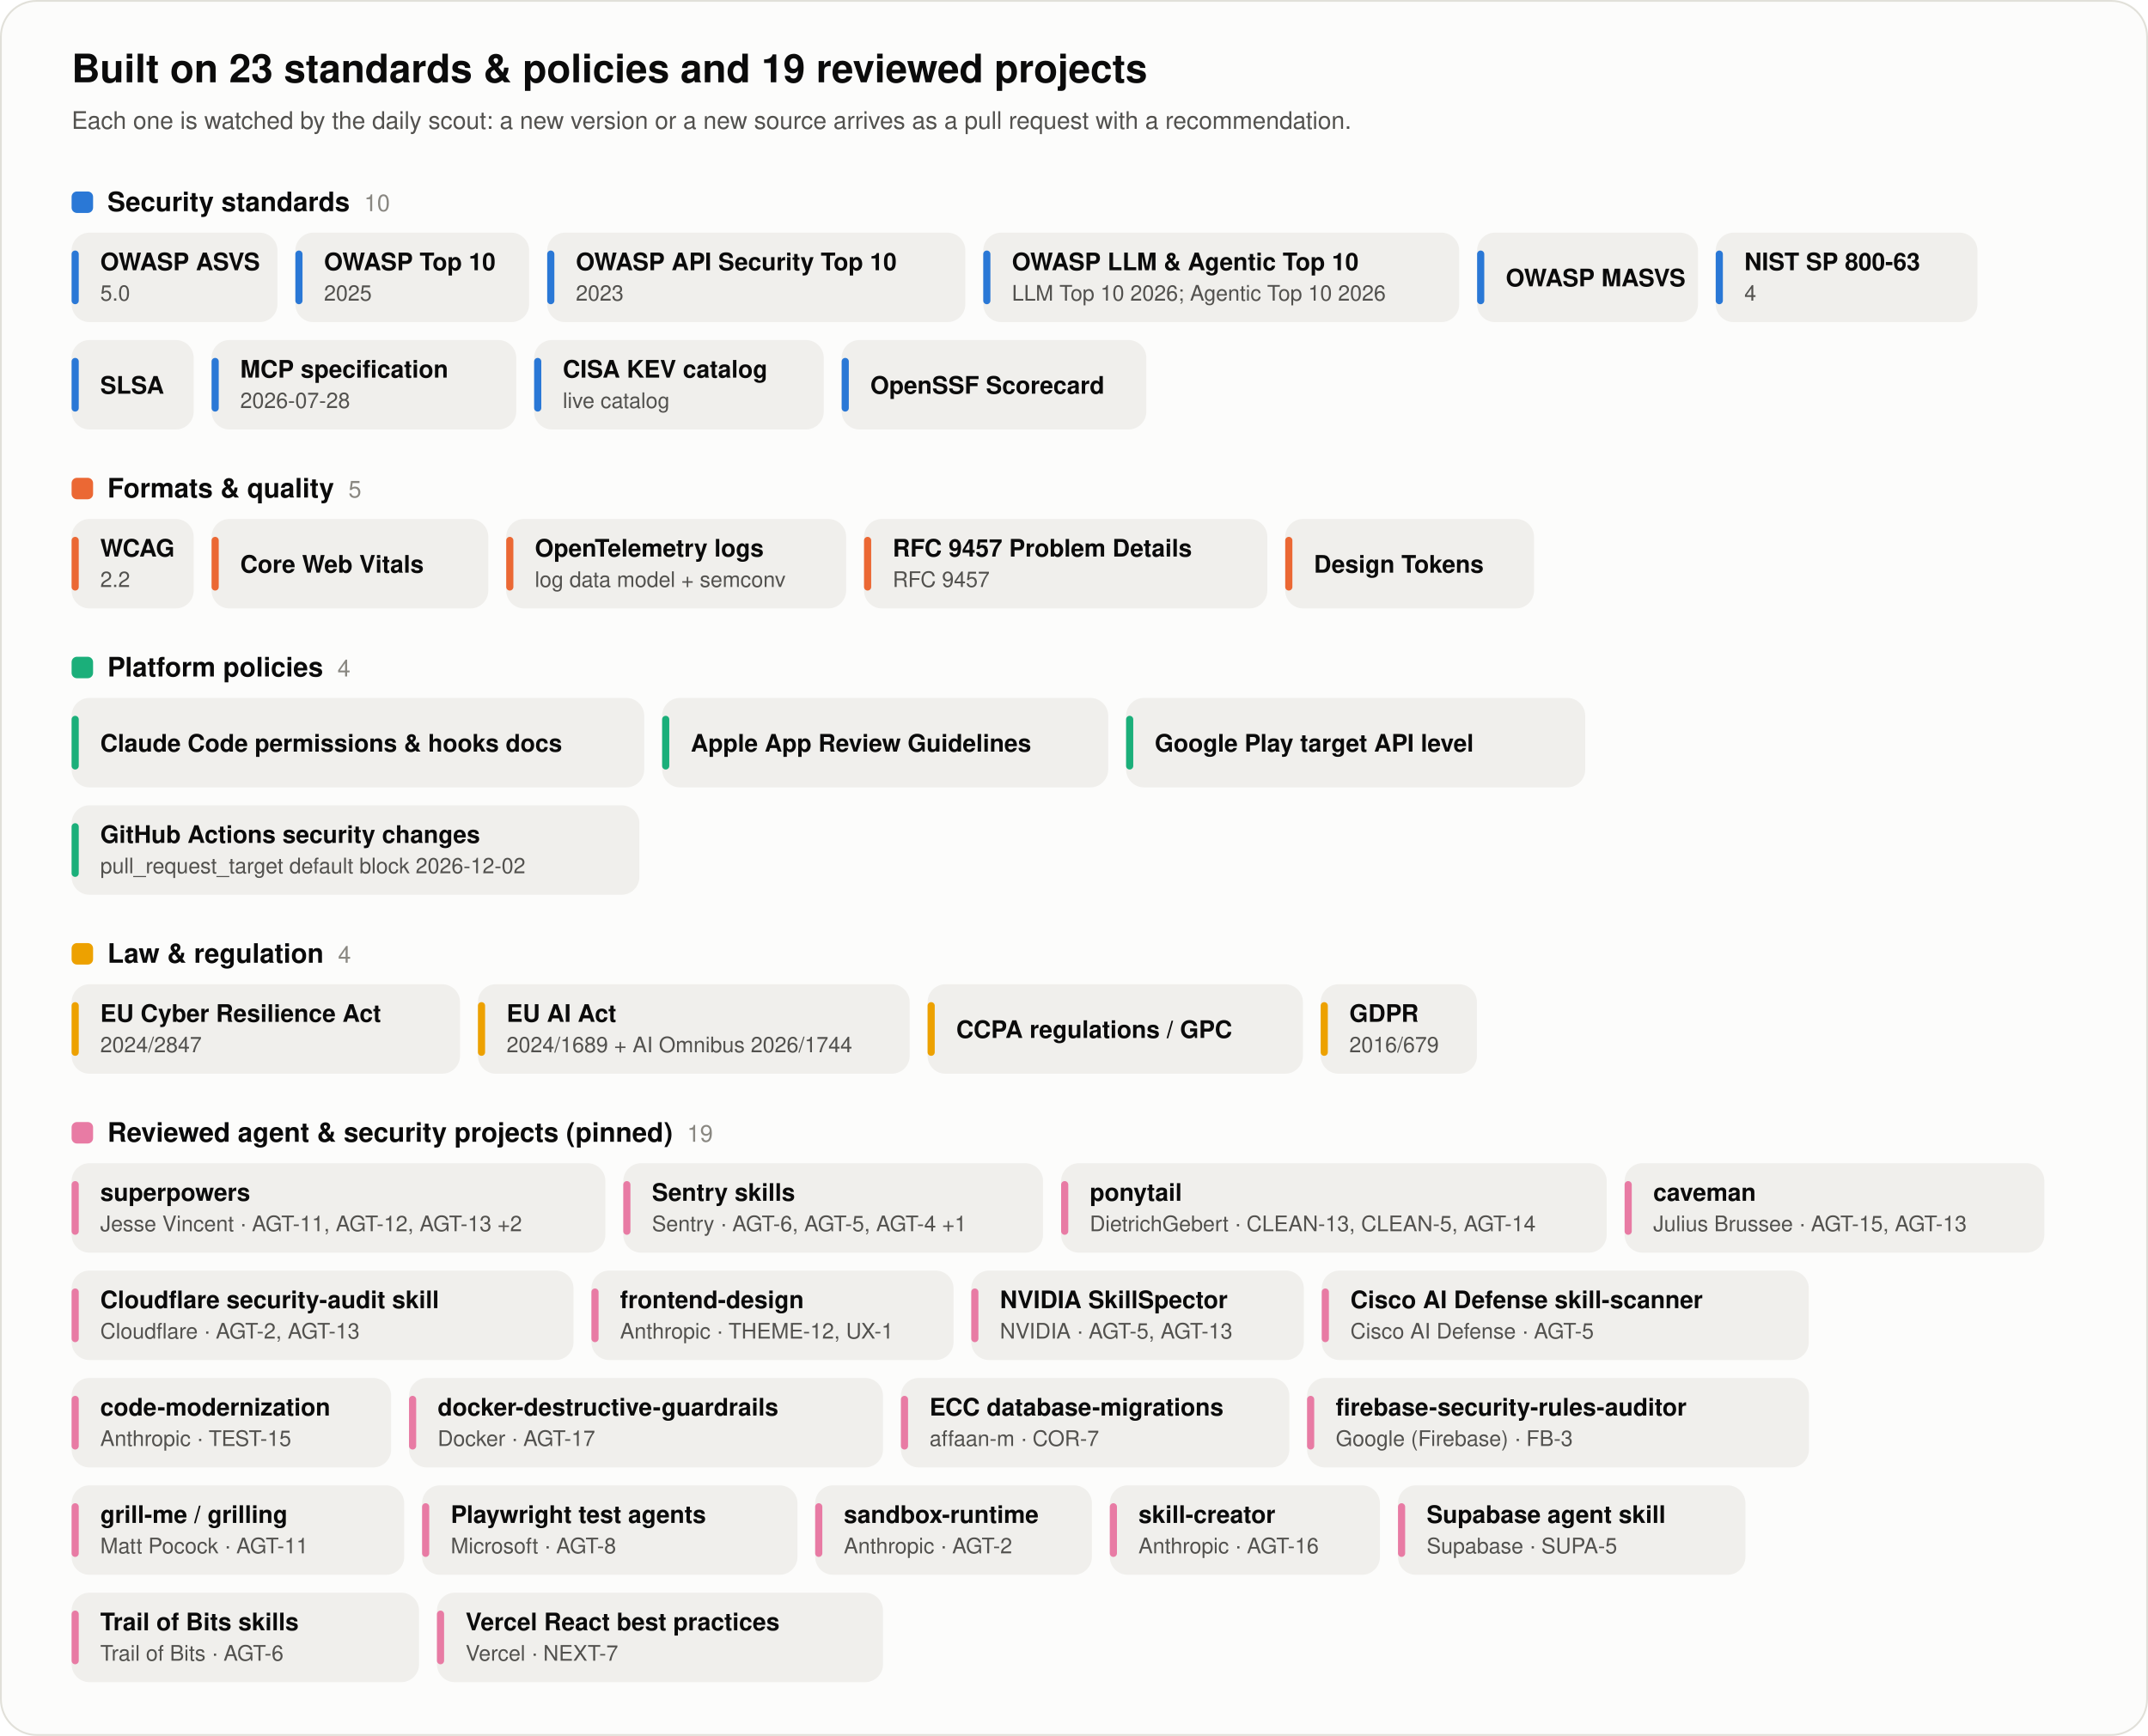
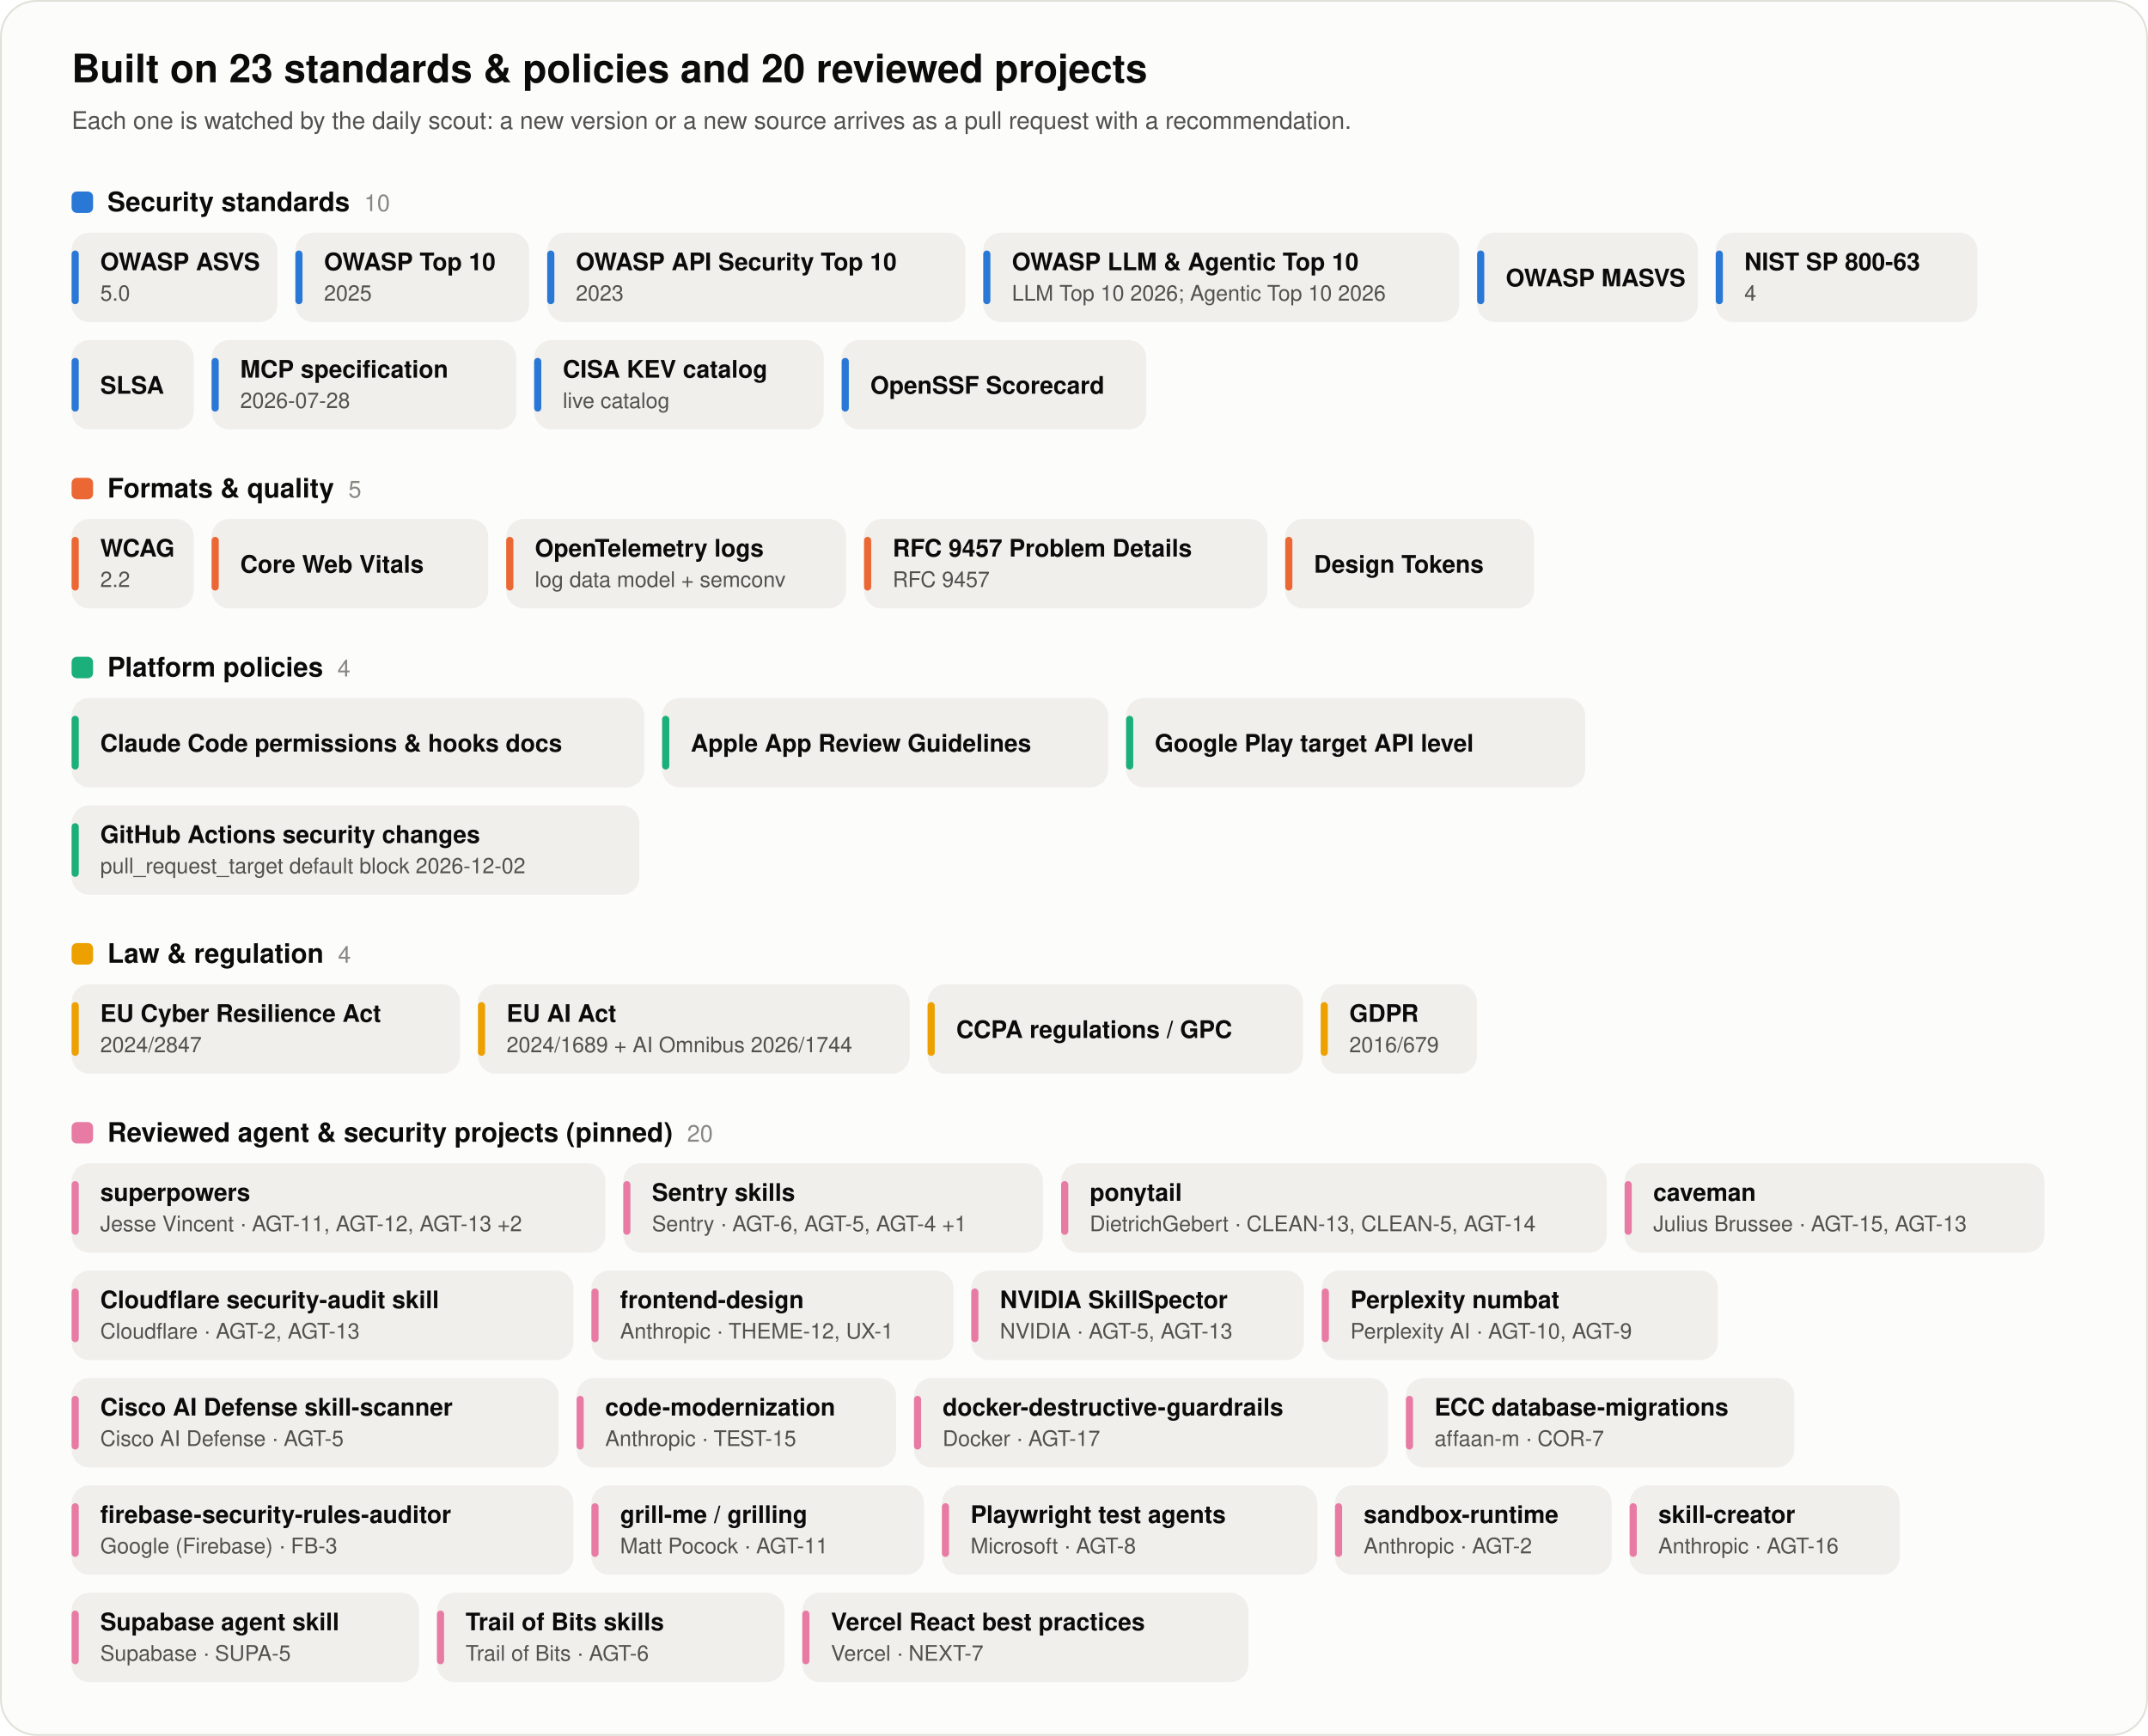
<svg xmlns="http://www.w3.org/2000/svg" width="1200" height="970" viewBox="0 0 1200 970" role="img" aria-labelledby="t d">
  <rect width="1200" height="970" rx="20" fill="#fcfcfb" />
  <rect x="0.5" y="0.5" width="1199" height="969" rx="20" fill="none" stroke="#e1e0d9" />
-   <text x="40" y="46" font-family="-apple-system, BlinkMacSystemFont, 'Segoe UI', Helvetica, Arial, sans-serif" font-size="22" font-weight="700" fill="#0b0b0b">Built on 23 standards &amp; policies and 19 reviewed projects</text>
+   <text x="40" y="46" font-family="-apple-system, BlinkMacSystemFont, 'Segoe UI', Helvetica, Arial, sans-serif" font-size="22" font-weight="700" fill="#0b0b0b">Built on 23 standards &amp; policies and 20 reviewed projects</text>
  <text x="40" y="72" font-family="-apple-system, BlinkMacSystemFont, 'Segoe UI', Helvetica, Arial, sans-serif" font-size="13.5" fill="#52514e">Each one is watched by the daily scout: a new version or a new source arrives as a pull request with a recommendation.</text>
  <g transform="translate(40,104)">
    <rect y="3" width="12" height="12" rx="3" fill="#2a78d6" />
    <text x="20" y="14" font-family="-apple-system, BlinkMacSystemFont, 'Segoe UI', Helvetica, Arial, sans-serif" font-size="15" font-weight="700" fill="#0b0b0b">Security standards<tspan dx="8" font-size="13" font-weight="400" fill="#898781">10</tspan>
    </text>
  </g>
  <g transform="translate(40.0,130)">
    <rect width="115.0" height="50" rx="10" fill="#f0efec" />
    <rect x="0" y="10" width="4" height="30" rx="2" fill="#2a78d6" />
    <text x="16" y="21" font-family="-apple-system, BlinkMacSystemFont, 'Segoe UI', Helvetica, Arial, sans-serif" font-size="13.5" font-weight="600" fill="#0b0b0b">OWASP ASVS</text>
    <text x="16" y="38" font-family="-apple-system, BlinkMacSystemFont, 'Segoe UI', Helvetica, Arial, sans-serif" font-size="12" fill="#52514e">5.0</text>
  </g>
  <g transform="translate(165.0,130)">
    <rect width="130.6" height="50" rx="10" fill="#f0efec" />
    <rect x="0" y="10" width="4" height="30" rx="2" fill="#2a78d6" />
    <text x="16" y="21" font-family="-apple-system, BlinkMacSystemFont, 'Segoe UI', Helvetica, Arial, sans-serif" font-size="13.5" font-weight="600" fill="#0b0b0b">OWASP Top 10</text>
    <text x="16" y="38" font-family="-apple-system, BlinkMacSystemFont, 'Segoe UI', Helvetica, Arial, sans-serif" font-size="12" fill="#52514e">2025</text>
  </g>
  <g transform="translate(305.7,130)">
    <rect width="233.6" height="50" rx="10" fill="#f0efec" />
    <rect x="0" y="10" width="4" height="30" rx="2" fill="#2a78d6" />
    <text x="16" y="21" font-family="-apple-system, BlinkMacSystemFont, 'Segoe UI', Helvetica, Arial, sans-serif" font-size="13.5" font-weight="600" fill="#0b0b0b">OWASP API Security Top 10</text>
    <text x="16" y="38" font-family="-apple-system, BlinkMacSystemFont, 'Segoe UI', Helvetica, Arial, sans-serif" font-size="12" fill="#52514e">2023</text>
  </g>
  <g transform="translate(549.3,130)">
    <rect width="265.9" height="50" rx="10" fill="#f0efec" />
    <rect x="0" y="10" width="4" height="30" rx="2" fill="#2a78d6" />
    <text x="16" y="21" font-family="-apple-system, BlinkMacSystemFont, 'Segoe UI', Helvetica, Arial, sans-serif" font-size="13.5" font-weight="600" fill="#0b0b0b">OWASP LLM &amp; Agentic Top 10</text>
    <text x="16" y="38" font-family="-apple-system, BlinkMacSystemFont, 'Segoe UI', Helvetica, Arial, sans-serif" font-size="12" fill="#52514e">LLM Top 10 2026; Agentic Top 10 2026</text>
  </g>
  <g transform="translate(825.2,130)">
    <rect width="123.4" height="50" rx="10" fill="#f0efec" />
    <rect x="0" y="10" width="4" height="30" rx="2" fill="#2a78d6" />
    <text x="16" y="30" font-family="-apple-system, BlinkMacSystemFont, 'Segoe UI', Helvetica, Arial, sans-serif" font-size="13.5" font-weight="600" fill="#0b0b0b">OWASP MASVS</text>
  </g>
  <g transform="translate(958.5,130)">
    <rect width="146.2" height="50" rx="10" fill="#f0efec" />
    <rect x="0" y="10" width="4" height="30" rx="2" fill="#2a78d6" />
    <text x="16" y="21" font-family="-apple-system, BlinkMacSystemFont, 'Segoe UI', Helvetica, Arial, sans-serif" font-size="13.5" font-weight="600" fill="#0b0b0b">NIST SP 800-63</text>
    <text x="16" y="38" font-family="-apple-system, BlinkMacSystemFont, 'Segoe UI', Helvetica, Arial, sans-serif" font-size="12" fill="#52514e">4</text>
  </g>
  <g transform="translate(40.0,190)">
    <rect width="68.2" height="50" rx="10" fill="#f0efec" />
    <rect x="0" y="10" width="4" height="30" rx="2" fill="#2a78d6" />
    <text x="16" y="30" font-family="-apple-system, BlinkMacSystemFont, 'Segoe UI', Helvetica, Arial, sans-serif" font-size="13.5" font-weight="600" fill="#0b0b0b">SLSA</text>
  </g>
  <g transform="translate(118.2,190)">
    <rect width="170.2" height="50" rx="10" fill="#f0efec" />
    <rect x="0" y="10" width="4" height="30" rx="2" fill="#2a78d6" />
    <text x="16" y="21" font-family="-apple-system, BlinkMacSystemFont, 'Segoe UI', Helvetica, Arial, sans-serif" font-size="13.5" font-weight="600" fill="#0b0b0b">MCP specification</text>
    <text x="16" y="38" font-family="-apple-system, BlinkMacSystemFont, 'Segoe UI', Helvetica, Arial, sans-serif" font-size="12" fill="#52514e">2026-07-28</text>
  </g>
  <g transform="translate(298.4,190)">
    <rect width="161.8" height="50" rx="10" fill="#f0efec" />
    <rect x="0" y="10" width="4" height="30" rx="2" fill="#2a78d6" />
    <text x="16" y="21" font-family="-apple-system, BlinkMacSystemFont, 'Segoe UI', Helvetica, Arial, sans-serif" font-size="13.5" font-weight="600" fill="#0b0b0b">CISA KEV catalog</text>
    <text x="16" y="38" font-family="-apple-system, BlinkMacSystemFont, 'Segoe UI', Helvetica, Arial, sans-serif" font-size="12" fill="#52514e">live catalog</text>
  </g>
  <g transform="translate(470.2,190)">
    <rect width="170.2" height="50" rx="10" fill="#f0efec" />
    <rect x="0" y="10" width="4" height="30" rx="2" fill="#2a78d6" />
    <text x="16" y="30" font-family="-apple-system, BlinkMacSystemFont, 'Segoe UI', Helvetica, Arial, sans-serif" font-size="13.5" font-weight="600" fill="#0b0b0b">OpenSSF Scorecard</text>
  </g>
  <g transform="translate(40,264)">
    <rect y="3" width="12" height="12" rx="3" fill="#eb6834" />
    <text x="20" y="14" font-family="-apple-system, BlinkMacSystemFont, 'Segoe UI', Helvetica, Arial, sans-serif" font-size="15" font-weight="700" fill="#0b0b0b">Formats &amp; quality<tspan dx="8" font-size="13" font-weight="400" fill="#898781">5</tspan>
    </text>
  </g>
  <g transform="translate(40.0,290)">
    <rect width="68.2" height="50" rx="10" fill="#f0efec" />
    <rect x="0" y="10" width="4" height="30" rx="2" fill="#eb6834" />
    <text x="16" y="21" font-family="-apple-system, BlinkMacSystemFont, 'Segoe UI', Helvetica, Arial, sans-serif" font-size="13.5" font-weight="600" fill="#0b0b0b">WCAG</text>
    <text x="16" y="38" font-family="-apple-system, BlinkMacSystemFont, 'Segoe UI', Helvetica, Arial, sans-serif" font-size="12" fill="#52514e">2.2</text>
  </g>
  <g transform="translate(118.2,290)">
    <rect width="154.6" height="50" rx="10" fill="#f0efec" />
    <rect x="0" y="10" width="4" height="30" rx="2" fill="#eb6834" />
    <text x="16" y="30" font-family="-apple-system, BlinkMacSystemFont, 'Segoe UI', Helvetica, Arial, sans-serif" font-size="13.5" font-weight="600" fill="#0b0b0b">Core Web Vitals</text>
  </g>
  <g transform="translate(282.8,290)">
    <rect width="189.9" height="50" rx="10" fill="#f0efec" />
    <rect x="0" y="10" width="4" height="30" rx="2" fill="#eb6834" />
    <text x="16" y="21" font-family="-apple-system, BlinkMacSystemFont, 'Segoe UI', Helvetica, Arial, sans-serif" font-size="13.5" font-weight="600" fill="#0b0b0b">OpenTelemetry logs</text>
    <text x="16" y="38" font-family="-apple-system, BlinkMacSystemFont, 'Segoe UI', Helvetica, Arial, sans-serif" font-size="12" fill="#52514e">log data model + semconv</text>
  </g>
  <g transform="translate(482.7,290)">
    <rect width="225.3" height="50" rx="10" fill="#f0efec" />
    <rect x="0" y="10" width="4" height="30" rx="2" fill="#eb6834" />
    <text x="16" y="21" font-family="-apple-system, BlinkMacSystemFont, 'Segoe UI', Helvetica, Arial, sans-serif" font-size="13.5" font-weight="600" fill="#0b0b0b">RFC 9457 Problem Details</text>
    <text x="16" y="38" font-family="-apple-system, BlinkMacSystemFont, 'Segoe UI', Helvetica, Arial, sans-serif" font-size="12" fill="#52514e">RFC 9457</text>
  </g>
  <g transform="translate(718.0,290)">
    <rect width="139.0" height="50" rx="10" fill="#f0efec" />
    <rect x="0" y="10" width="4" height="30" rx="2" fill="#eb6834" />
    <text x="16" y="30" font-family="-apple-system, BlinkMacSystemFont, 'Segoe UI', Helvetica, Arial, sans-serif" font-size="13.5" font-weight="600" fill="#0b0b0b">Design Tokens</text>
  </g>
  <g transform="translate(40,364)">
    <rect y="3" width="12" height="12" rx="3" fill="#1baf7a" />
    <text x="20" y="14" font-family="-apple-system, BlinkMacSystemFont, 'Segoe UI', Helvetica, Arial, sans-serif" font-size="15" font-weight="700" fill="#0b0b0b">Platform policies<tspan dx="8" font-size="13" font-weight="400" fill="#898781">4</tspan>
    </text>
  </g>
  <g transform="translate(40.0,390)">
    <rect width="319.9" height="50" rx="10" fill="#f0efec" />
    <rect x="0" y="10" width="4" height="30" rx="2" fill="#1baf7a" />
    <text x="16" y="30" font-family="-apple-system, BlinkMacSystemFont, 'Segoe UI', Helvetica, Arial, sans-serif" font-size="13.5" font-weight="600" fill="#0b0b0b">Claude Code permissions &amp; hooks docs</text>
  </g>
  <g transform="translate(369.9,390)">
    <rect width="249.2" height="50" rx="10" fill="#f0efec" />
    <rect x="0" y="10" width="4" height="30" rx="2" fill="#1baf7a" />
    <text x="16" y="30" font-family="-apple-system, BlinkMacSystemFont, 'Segoe UI', Helvetica, Arial, sans-serif" font-size="13.5" font-weight="600" fill="#0b0b0b">Apple App Review Guidelines</text>
  </g>
  <g transform="translate(629.1,390)">
    <rect width="256.5" height="50" rx="10" fill="#f0efec" />
    <rect x="0" y="10" width="4" height="30" rx="2" fill="#1baf7a" />
    <text x="16" y="30" font-family="-apple-system, BlinkMacSystemFont, 'Segoe UI', Helvetica, Arial, sans-serif" font-size="13.5" font-weight="600" fill="#0b0b0b">Google Play target API level</text>
  </g>
  <g transform="translate(40.0,450)">
    <rect width="317.2" height="50" rx="10" fill="#f0efec" />
    <rect x="0" y="10" width="4" height="30" rx="2" fill="#1baf7a" />
    <text x="16" y="21" font-family="-apple-system, BlinkMacSystemFont, 'Segoe UI', Helvetica, Arial, sans-serif" font-size="13.5" font-weight="600" fill="#0b0b0b">GitHub Actions security changes</text>
    <text x="16" y="38" font-family="-apple-system, BlinkMacSystemFont, 'Segoe UI', Helvetica, Arial, sans-serif" font-size="12" fill="#52514e">pull_request_target default block 2026-12-02</text>
  </g>
  <g transform="translate(40,524)">
    <rect y="3" width="12" height="12" rx="3" fill="#eda100" />
    <text x="20" y="14" font-family="-apple-system, BlinkMacSystemFont, 'Segoe UI', Helvetica, Arial, sans-serif" font-size="15" font-weight="700" fill="#0b0b0b">Law &amp; regulation<tspan dx="8" font-size="13" font-weight="400" fill="#898781">4</tspan>
    </text>
  </g>
  <g transform="translate(40.0,550)">
    <rect width="217.0" height="50" rx="10" fill="#f0efec" />
    <rect x="0" y="10" width="4" height="30" rx="2" fill="#eda100" />
    <text x="16" y="21" font-family="-apple-system, BlinkMacSystemFont, 'Segoe UI', Helvetica, Arial, sans-serif" font-size="13.5" font-weight="600" fill="#0b0b0b">EU Cyber Resilience Act</text>
    <text x="16" y="38" font-family="-apple-system, BlinkMacSystemFont, 'Segoe UI', Helvetica, Arial, sans-serif" font-size="12" fill="#52514e">2024/2847</text>
  </g>
  <g transform="translate(267.0,550)">
    <rect width="241.2" height="50" rx="10" fill="#f0efec" />
    <rect x="0" y="10" width="4" height="30" rx="2" fill="#eda100" />
    <text x="16" y="21" font-family="-apple-system, BlinkMacSystemFont, 'Segoe UI', Helvetica, Arial, sans-serif" font-size="13.5" font-weight="600" fill="#0b0b0b">EU AI Act</text>
    <text x="16" y="38" font-family="-apple-system, BlinkMacSystemFont, 'Segoe UI', Helvetica, Arial, sans-serif" font-size="12" fill="#52514e">2024/1689 + AI Omnibus 2026/1744</text>
  </g>
  <g transform="translate(518.2,550)">
    <rect width="209.7" height="50" rx="10" fill="#f0efec" />
    <rect x="0" y="10" width="4" height="30" rx="2" fill="#eda100" />
    <text x="16" y="30" font-family="-apple-system, BlinkMacSystemFont, 'Segoe UI', Helvetica, Arial, sans-serif" font-size="13.5" font-weight="600" fill="#0b0b0b">CCPA regulations / GPC</text>
  </g>
  <g transform="translate(737.8,550)">
    <rect width="87.3" height="50" rx="10" fill="#f0efec" />
    <rect x="0" y="10" width="4" height="30" rx="2" fill="#eda100" />
    <text x="16" y="21" font-family="-apple-system, BlinkMacSystemFont, 'Segoe UI', Helvetica, Arial, sans-serif" font-size="13.5" font-weight="600" fill="#0b0b0b">GDPR</text>
    <text x="16" y="38" font-family="-apple-system, BlinkMacSystemFont, 'Segoe UI', Helvetica, Arial, sans-serif" font-size="12" fill="#52514e">2016/679</text>
  </g>
  <g transform="translate(40,624)">
    <rect y="3" width="12" height="12" rx="3" fill="#e87ba4" />
-     <text x="20" y="14" font-family="-apple-system, BlinkMacSystemFont, 'Segoe UI', Helvetica, Arial, sans-serif" font-size="15" font-weight="700" fill="#0b0b0b">Reviewed agent &amp; security projects (pinned)<tspan dx="8" font-size="13" font-weight="400" fill="#898781">19</tspan>
+     <text x="20" y="14" font-family="-apple-system, BlinkMacSystemFont, 'Segoe UI', Helvetica, Arial, sans-serif" font-size="15" font-weight="700" fill="#0b0b0b">Reviewed agent &amp; security projects (pinned)<tspan dx="8" font-size="13" font-weight="400" fill="#898781">20</tspan>
    </text>
  </g>
  <g transform="translate(40.0,650)">
    <rect width="298.2" height="50" rx="10" fill="#f0efec" />
    <rect x="0" y="10" width="4" height="30" rx="2" fill="#e87ba4" />
    <text x="16" y="21" font-family="-apple-system, BlinkMacSystemFont, 'Segoe UI', Helvetica, Arial, sans-serif" font-size="13.5" font-weight="600" fill="#0b0b0b">superpowers</text>
    <text x="16" y="38" font-family="-apple-system, BlinkMacSystemFont, 'Segoe UI', Helvetica, Arial, sans-serif" font-size="12" fill="#52514e">Jesse Vincent · AGT-11, AGT-12, AGT-13 +2</text>
  </g>
  <g transform="translate(348.2,650)">
    <rect width="234.5" height="50" rx="10" fill="#f0efec" />
    <rect x="0" y="10" width="4" height="30" rx="2" fill="#e87ba4" />
    <text x="16" y="21" font-family="-apple-system, BlinkMacSystemFont, 'Segoe UI', Helvetica, Arial, sans-serif" font-size="13.5" font-weight="600" fill="#0b0b0b">Sentry skills</text>
    <text x="16" y="38" font-family="-apple-system, BlinkMacSystemFont, 'Segoe UI', Helvetica, Arial, sans-serif" font-size="12" fill="#52514e">Sentry · AGT-6, AGT-5, AGT-4 +1</text>
  </g>
  <g transform="translate(592.8,650)">
    <rect width="304.8" height="50" rx="10" fill="#f0efec" />
    <rect x="0" y="10" width="4" height="30" rx="2" fill="#e87ba4" />
    <text x="16" y="21" font-family="-apple-system, BlinkMacSystemFont, 'Segoe UI', Helvetica, Arial, sans-serif" font-size="13.5" font-weight="600" fill="#0b0b0b">ponytail</text>
    <text x="16" y="38" font-family="-apple-system, BlinkMacSystemFont, 'Segoe UI', Helvetica, Arial, sans-serif" font-size="12" fill="#52514e">DietrichGebert · CLEAN-13, CLEAN-5, AGT-14</text>
  </g>
  <g transform="translate(907.6,650)">
    <rect width="234.5" height="50" rx="10" fill="#f0efec" />
    <rect x="0" y="10" width="4" height="30" rx="2" fill="#e87ba4" />
    <text x="16" y="21" font-family="-apple-system, BlinkMacSystemFont, 'Segoe UI', Helvetica, Arial, sans-serif" font-size="13.5" font-weight="600" fill="#0b0b0b">caveman</text>
    <text x="16" y="38" font-family="-apple-system, BlinkMacSystemFont, 'Segoe UI', Helvetica, Arial, sans-serif" font-size="12" fill="#52514e">Julius Brussee · AGT-15, AGT-13</text>
  </g>
  <g transform="translate(40.0,710)">
    <rect width="280.4" height="50" rx="10" fill="#f0efec" />
    <rect x="0" y="10" width="4" height="30" rx="2" fill="#e87ba4" />
    <text x="16" y="21" font-family="-apple-system, BlinkMacSystemFont, 'Segoe UI', Helvetica, Arial, sans-serif" font-size="13.5" font-weight="600" fill="#0b0b0b">Cloudflare security-audit skill</text>
    <text x="16" y="38" font-family="-apple-system, BlinkMacSystemFont, 'Segoe UI', Helvetica, Arial, sans-serif" font-size="12" fill="#52514e">Cloudflare · AGT-2, AGT-13</text>
  </g>
  <g transform="translate(330.4,710)">
    <rect width="202.3" height="50" rx="10" fill="#f0efec" />
    <rect x="0" y="10" width="4" height="30" rx="2" fill="#e87ba4" />
    <text x="16" y="21" font-family="-apple-system, BlinkMacSystemFont, 'Segoe UI', Helvetica, Arial, sans-serif" font-size="13.5" font-weight="600" fill="#0b0b0b">frontend-design</text>
    <text x="16" y="38" font-family="-apple-system, BlinkMacSystemFont, 'Segoe UI', Helvetica, Arial, sans-serif" font-size="12" fill="#52514e">Anthropic · THEME-12, UX-1</text>
  </g>
  <g transform="translate(542.6,710)">
    <rect width="185.8" height="50" rx="10" fill="#f0efec" />
    <rect x="0" y="10" width="4" height="30" rx="2" fill="#e87ba4" />
    <text x="16" y="21" font-family="-apple-system, BlinkMacSystemFont, 'Segoe UI', Helvetica, Arial, sans-serif" font-size="13.5" font-weight="600" fill="#0b0b0b">NVIDIA SkillSpector</text>
    <text x="16" y="38" font-family="-apple-system, BlinkMacSystemFont, 'Segoe UI', Helvetica, Arial, sans-serif" font-size="12" fill="#52514e">NVIDIA · AGT-5, AGT-13</text>
  </g>
  <g transform="translate(738.4,710)">
+     <rect width="221.3" height="50" rx="10" fill="#f0efec" />
+     <rect x="0" y="10" width="4" height="30" rx="2" fill="#e87ba4" />
+     <text x="16" y="21" font-family="-apple-system, BlinkMacSystemFont, 'Segoe UI', Helvetica, Arial, sans-serif" font-size="13.5" font-weight="600" fill="#0b0b0b">Perplexity numbat</text>
+     <text x="16" y="38" font-family="-apple-system, BlinkMacSystemFont, 'Segoe UI', Helvetica, Arial, sans-serif" font-size="12" fill="#52514e">Perplexity AI · AGT-10, AGT-9</text>
+   </g>
+   <g transform="translate(40.0,770)">
    <rect width="272.1" height="50" rx="10" fill="#f0efec" />
    <rect x="0" y="10" width="4" height="30" rx="2" fill="#e87ba4" />
    <text x="16" y="21" font-family="-apple-system, BlinkMacSystemFont, 'Segoe UI', Helvetica, Arial, sans-serif" font-size="13.5" font-weight="600" fill="#0b0b0b">Cisco AI Defense skill-scanner</text>
    <text x="16" y="38" font-family="-apple-system, BlinkMacSystemFont, 'Segoe UI', Helvetica, Arial, sans-serif" font-size="12" fill="#52514e">Cisco AI Defense · AGT-5</text>
  </g>
-   <g transform="translate(40.0,770)">
+   <g transform="translate(322.1,770)">
    <rect width="178.5" height="50" rx="10" fill="#f0efec" />
    <rect x="0" y="10" width="4" height="30" rx="2" fill="#e87ba4" />
    <text x="16" y="21" font-family="-apple-system, BlinkMacSystemFont, 'Segoe UI', Helvetica, Arial, sans-serif" font-size="13.5" font-weight="600" fill="#0b0b0b">code-modernization</text>
    <text x="16" y="38" font-family="-apple-system, BlinkMacSystemFont, 'Segoe UI', Helvetica, Arial, sans-serif" font-size="12" fill="#52514e">Anthropic · TEST-15</text>
  </g>
-   <g transform="translate(228.5,770)">
+   <g transform="translate(510.6,770)">
    <rect width="264.8" height="50" rx="10" fill="#f0efec" />
    <rect x="0" y="10" width="4" height="30" rx="2" fill="#e87ba4" />
    <text x="16" y="21" font-family="-apple-system, BlinkMacSystemFont, 'Segoe UI', Helvetica, Arial, sans-serif" font-size="13.5" font-weight="600" fill="#0b0b0b">docker-destructive-guardrails</text>
    <text x="16" y="38" font-family="-apple-system, BlinkMacSystemFont, 'Segoe UI', Helvetica, Arial, sans-serif" font-size="12" fill="#52514e">Docker · AGT-17</text>
  </g>
-   <g transform="translate(503.3,770)">
+   <g transform="translate(785.4,770)">
    <rect width="217.0" height="50" rx="10" fill="#f0efec" />
    <rect x="0" y="10" width="4" height="30" rx="2" fill="#e87ba4" />
    <text x="16" y="21" font-family="-apple-system, BlinkMacSystemFont, 'Segoe UI', Helvetica, Arial, sans-serif" font-size="13.5" font-weight="600" fill="#0b0b0b">ECC database-migrations</text>
    <text x="16" y="38" font-family="-apple-system, BlinkMacSystemFont, 'Segoe UI', Helvetica, Arial, sans-serif" font-size="12" fill="#52514e">affaan-m · COR-7</text>
  </g>
-   <g transform="translate(730.2,770)">
+   <g transform="translate(40.0,830)">
    <rect width="280.4" height="50" rx="10" fill="#f0efec" />
    <rect x="0" y="10" width="4" height="30" rx="2" fill="#e87ba4" />
    <text x="16" y="21" font-family="-apple-system, BlinkMacSystemFont, 'Segoe UI', Helvetica, Arial, sans-serif" font-size="13.5" font-weight="600" fill="#0b0b0b">firebase-security-rules-auditor</text>
    <text x="16" y="38" font-family="-apple-system, BlinkMacSystemFont, 'Segoe UI', Helvetica, Arial, sans-serif" font-size="12" fill="#52514e">Google (Firebase) · FB-3</text>
  </g>
-   <g transform="translate(40.0,830)">
+   <g transform="translate(330.4,830)">
    <rect width="185.8" height="50" rx="10" fill="#f0efec" />
    <rect x="0" y="10" width="4" height="30" rx="2" fill="#e87ba4" />
    <text x="16" y="21" font-family="-apple-system, BlinkMacSystemFont, 'Segoe UI', Helvetica, Arial, sans-serif" font-size="13.5" font-weight="600" fill="#0b0b0b">grill-me / grilling</text>
    <text x="16" y="38" font-family="-apple-system, BlinkMacSystemFont, 'Segoe UI', Helvetica, Arial, sans-serif" font-size="12" fill="#52514e">Matt Pocock · AGT-11</text>
  </g>
-   <g transform="translate(235.8,830)">
+   <g transform="translate(526.2,830)">
    <rect width="209.7" height="50" rx="10" fill="#f0efec" />
    <rect x="0" y="10" width="4" height="30" rx="2" fill="#e87ba4" />
    <text x="16" y="21" font-family="-apple-system, BlinkMacSystemFont, 'Segoe UI', Helvetica, Arial, sans-serif" font-size="13.5" font-weight="600" fill="#0b0b0b">Playwright test agents</text>
    <text x="16" y="38" font-family="-apple-system, BlinkMacSystemFont, 'Segoe UI', Helvetica, Arial, sans-serif" font-size="12" fill="#52514e">Microsoft · AGT-8</text>
  </g>
-   <g transform="translate(455.4,830)">
+   <g transform="translate(745.8,830)">
    <rect width="154.6" height="50" rx="10" fill="#f0efec" />
    <rect x="0" y="10" width="4" height="30" rx="2" fill="#e87ba4" />
    <text x="16" y="21" font-family="-apple-system, BlinkMacSystemFont, 'Segoe UI', Helvetica, Arial, sans-serif" font-size="13.5" font-weight="600" fill="#0b0b0b">sandbox-runtime</text>
    <text x="16" y="38" font-family="-apple-system, BlinkMacSystemFont, 'Segoe UI', Helvetica, Arial, sans-serif" font-size="12" fill="#52514e">Anthropic · AGT-2</text>
  </g>
-   <g transform="translate(620.0,830)">
+   <g transform="translate(910.4,830)">
    <rect width="150.9" height="50" rx="10" fill="#f0efec" />
    <rect x="0" y="10" width="4" height="30" rx="2" fill="#e87ba4" />
    <text x="16" y="21" font-family="-apple-system, BlinkMacSystemFont, 'Segoe UI', Helvetica, Arial, sans-serif" font-size="13.5" font-weight="600" fill="#0b0b0b">skill-creator</text>
    <text x="16" y="38" font-family="-apple-system, BlinkMacSystemFont, 'Segoe UI', Helvetica, Arial, sans-serif" font-size="12" fill="#52514e">Anthropic · AGT-16</text>
  </g>
-   <g transform="translate(781.0,830)">
+   <g transform="translate(40.0,890)">
    <rect width="194.1" height="50" rx="10" fill="#f0efec" />
    <rect x="0" y="10" width="4" height="30" rx="2" fill="#e87ba4" />
    <text x="16" y="21" font-family="-apple-system, BlinkMacSystemFont, 'Segoe UI', Helvetica, Arial, sans-serif" font-size="13.5" font-weight="600" fill="#0b0b0b">Supabase agent skill</text>
    <text x="16" y="38" font-family="-apple-system, BlinkMacSystemFont, 'Segoe UI', Helvetica, Arial, sans-serif" font-size="12" fill="#52514e">Supabase · SUPA-5</text>
  </g>
-   <g transform="translate(40.0,890)">
+   <g transform="translate(244.1,890)">
    <rect width="194.1" height="50" rx="10" fill="#f0efec" />
    <rect x="0" y="10" width="4" height="30" rx="2" fill="#e87ba4" />
    <text x="16" y="21" font-family="-apple-system, BlinkMacSystemFont, 'Segoe UI', Helvetica, Arial, sans-serif" font-size="13.5" font-weight="600" fill="#0b0b0b">Trail of Bits skills</text>
    <text x="16" y="38" font-family="-apple-system, BlinkMacSystemFont, 'Segoe UI', Helvetica, Arial, sans-serif" font-size="12" fill="#52514e">Trail of Bits · AGT-6</text>
  </g>
-   <g transform="translate(244.1,890)">
+   <g transform="translate(448.2,890)">
    <rect width="249.2" height="50" rx="10" fill="#f0efec" />
    <rect x="0" y="10" width="4" height="30" rx="2" fill="#e87ba4" />
    <text x="16" y="21" font-family="-apple-system, BlinkMacSystemFont, 'Segoe UI', Helvetica, Arial, sans-serif" font-size="13.5" font-weight="600" fill="#0b0b0b">Vercel React best practices</text>
    <text x="16" y="38" font-family="-apple-system, BlinkMacSystemFont, 'Segoe UI', Helvetica, Arial, sans-serif" font-size="12" fill="#52514e">Vercel · NEXT-7</text>
  </g>
</svg>
